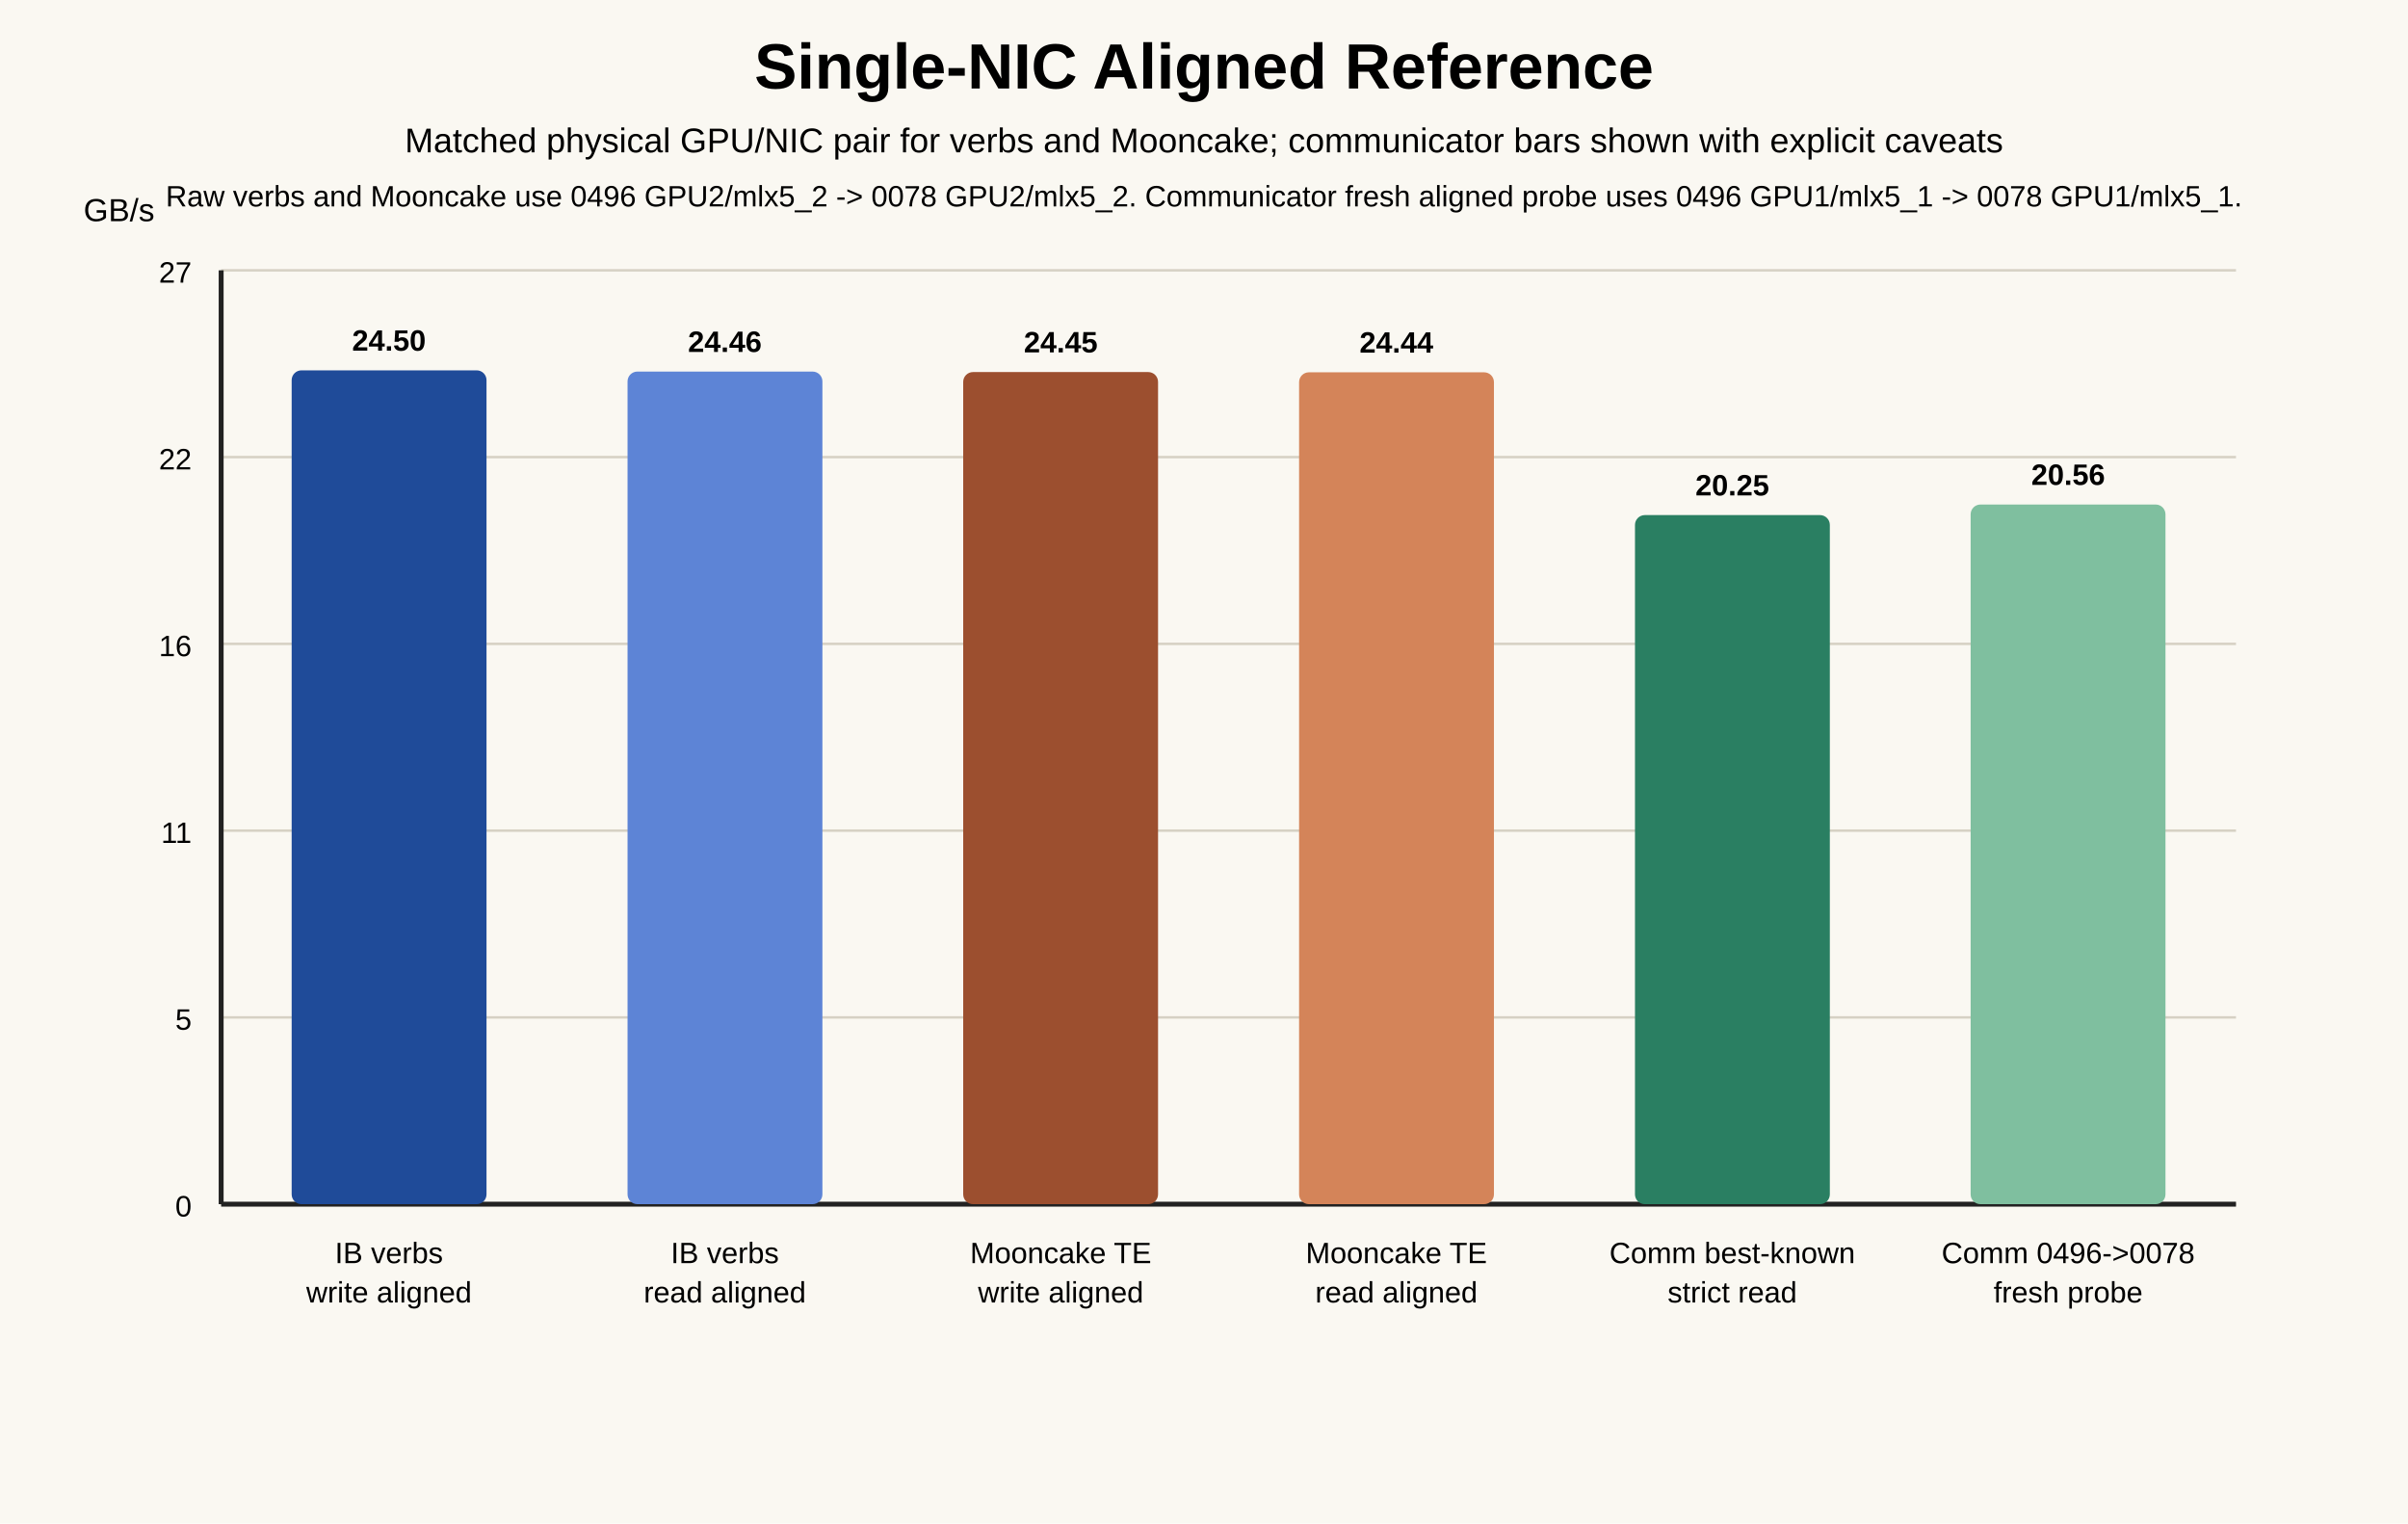
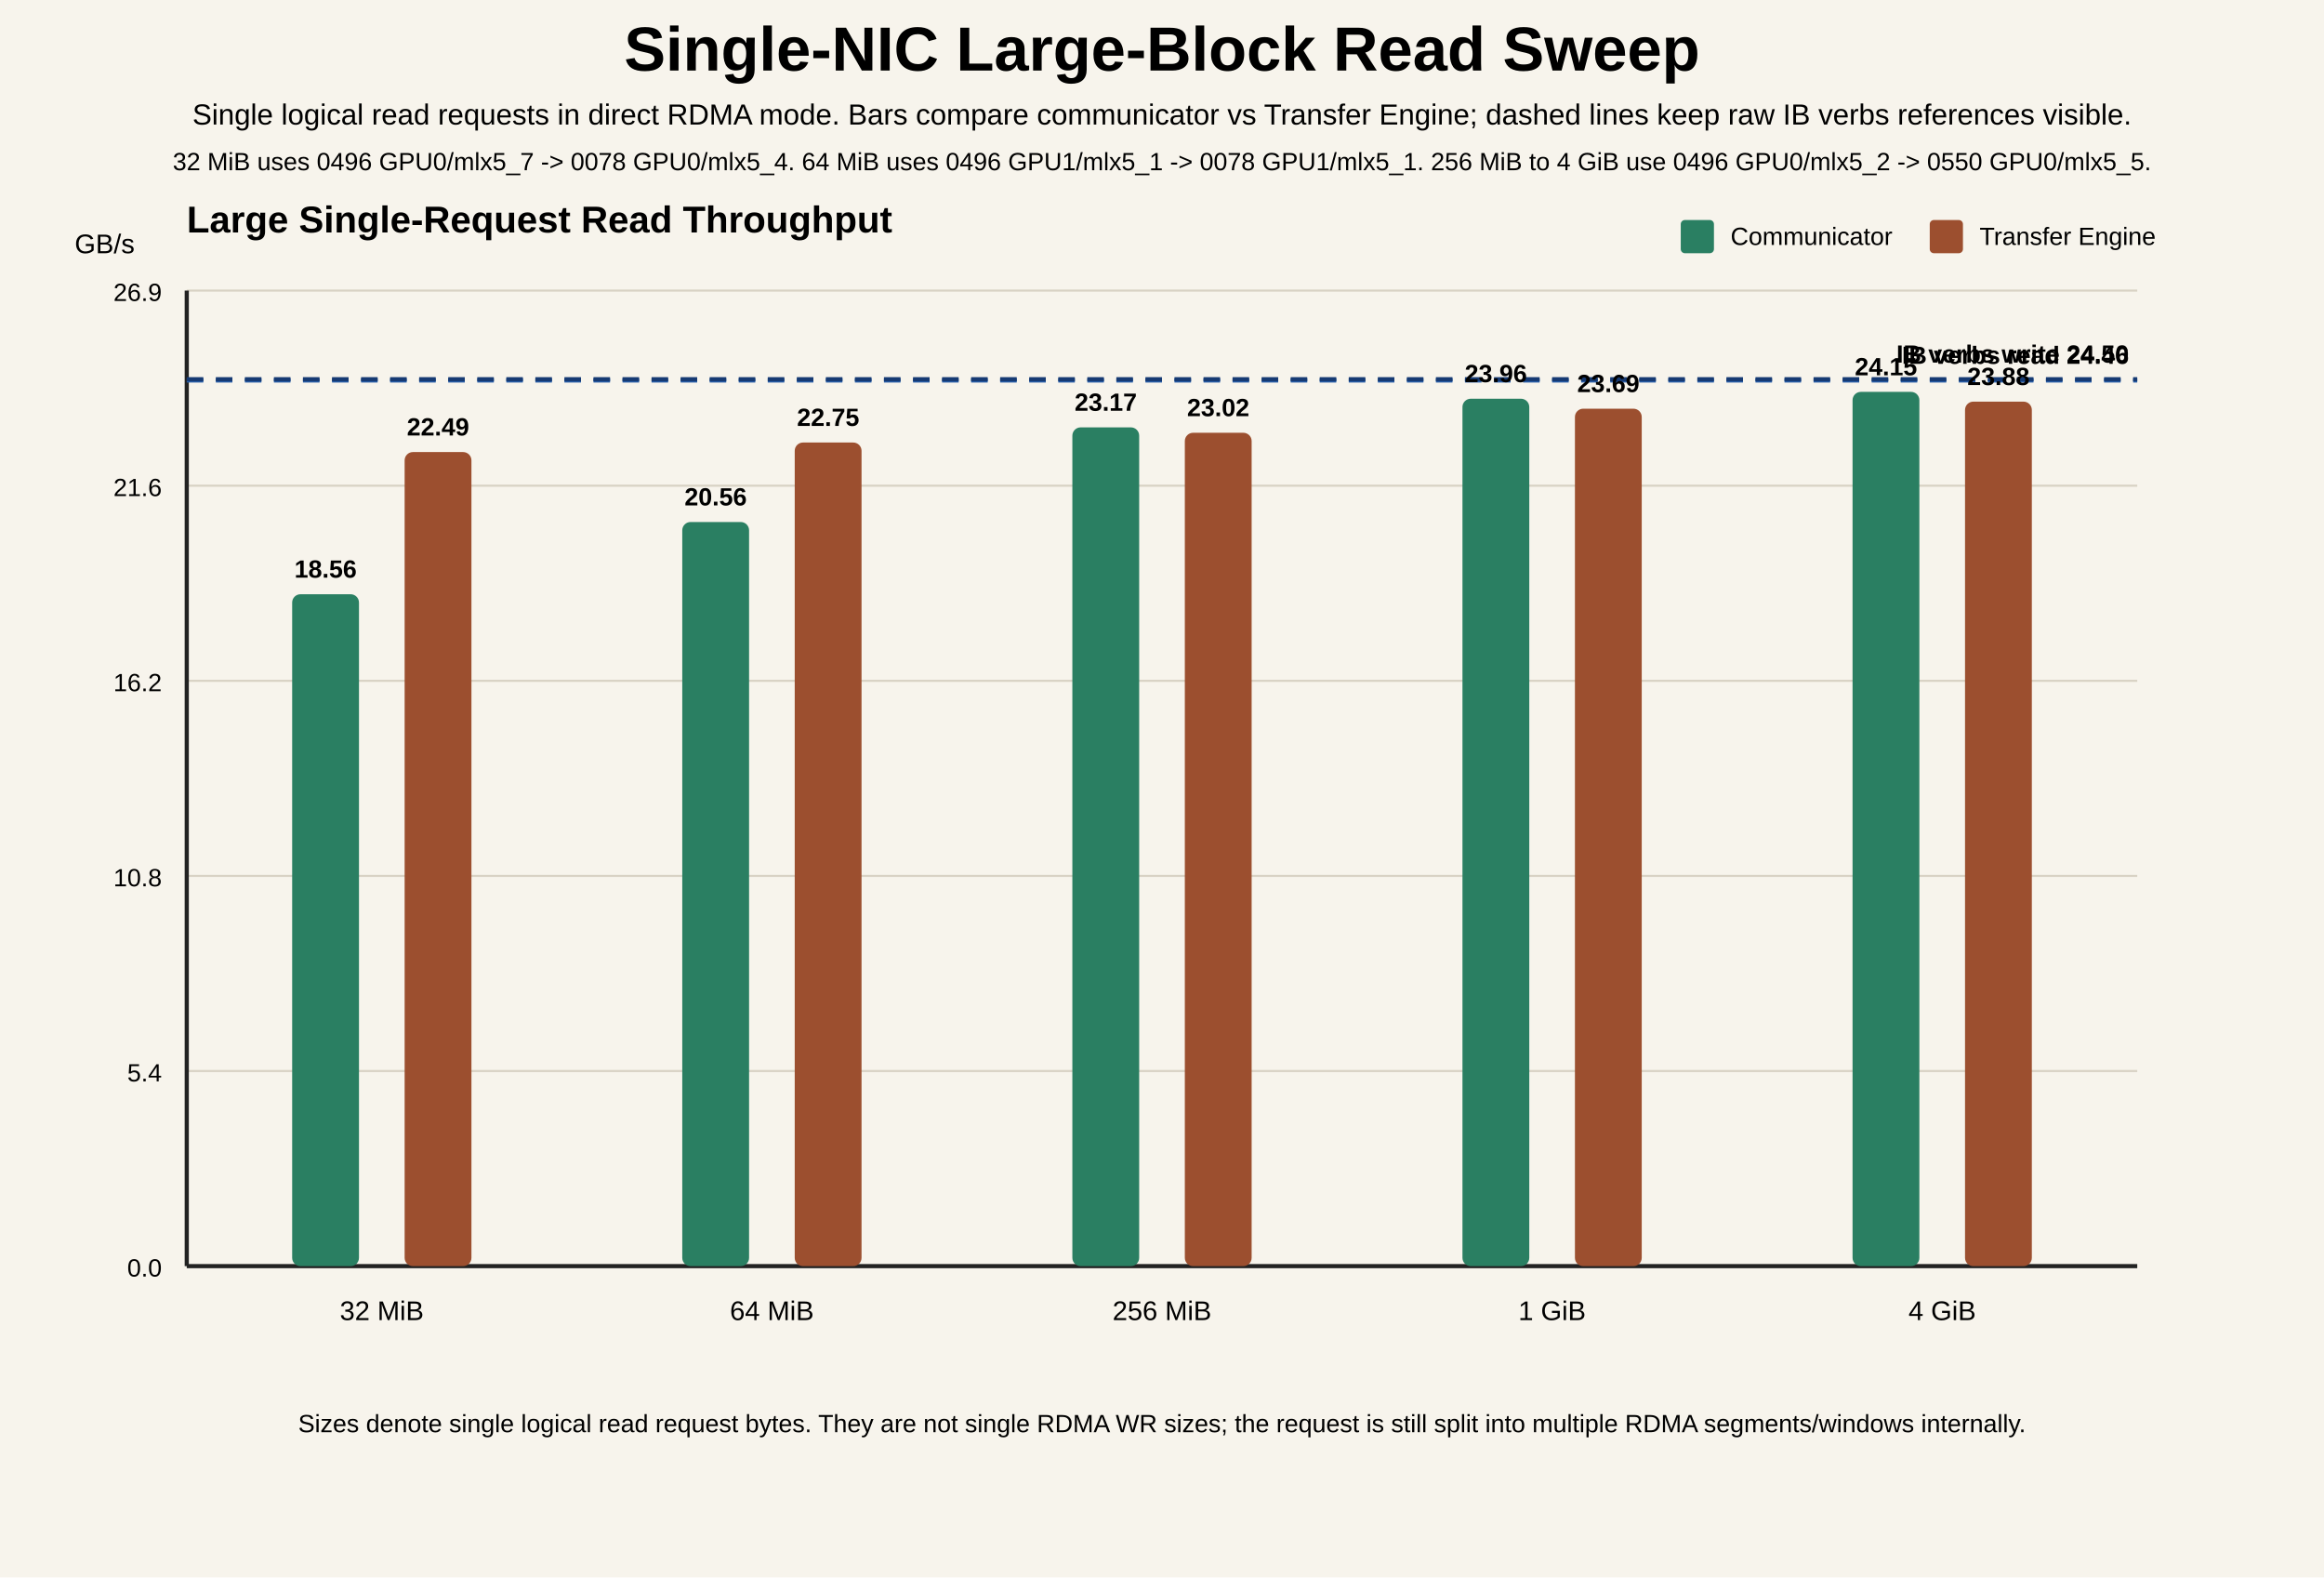
- <svg xmlns="http://www.w3.org/2000/svg" width="980" height="620" viewBox="0 0 980 620">
-   <rect width="100%" height="100%" fill="#faf8f2" />
-   <text x="490.0" y="36.0" font-family="Arial, sans-serif" font-size="26" font-weight="bold" text-anchor="middle">Single-NIC Aligned Reference</text>
-   <text x="490.0" y="62.0" font-family="Arial, sans-serif" font-size="14" font-weight="normal" text-anchor="middle">Matched physical GPU/NIC pair for verbs and Mooncake; communicator bars shown with explicit caveats</text>
-   <text x="490.0" y="84.0" font-family="Arial, sans-serif" font-size="12" font-weight="normal" text-anchor="middle">Raw verbs and Mooncake use 0496 GPU2/mlx5_2 -&gt; 0078 GPU2/mlx5_2. Communicator fresh aligned probe uses 0496 GPU1/mlx5_1 -&gt; 0078 GPU1/mlx5_1.</text>
-   <line x1="90" y1="490.0" x2="910" y2="490.0" stroke="#d6d1c4" stroke-width="1" />
-   <text x="78.0" y="495.0" font-family="Arial, sans-serif" font-size="12" font-weight="normal" text-anchor="end">0</text>
-   <line x1="90" y1="414.0" x2="910" y2="414.0" stroke="#d6d1c4" stroke-width="1" />
-   <text x="78.0" y="419.0" font-family="Arial, sans-serif" font-size="12" font-weight="normal" text-anchor="end">5</text>
-   <line x1="90" y1="338.0" x2="910" y2="338.0" stroke="#d6d1c4" stroke-width="1" />
-   <text x="78.0" y="343.0" font-family="Arial, sans-serif" font-size="12" font-weight="normal" text-anchor="end">11</text>
-   <line x1="90" y1="262.0" x2="910" y2="262.0" stroke="#d6d1c4" stroke-width="1" />
-   <text x="78.0" y="267.0" font-family="Arial, sans-serif" font-size="12" font-weight="normal" text-anchor="end">16</text>
-   <line x1="90" y1="186.0" x2="910" y2="186.0" stroke="#d6d1c4" stroke-width="1" />
-   <text x="78.0" y="191.0" font-family="Arial, sans-serif" font-size="12" font-weight="normal" text-anchor="end">22</text>
-   <line x1="90" y1="110.0" x2="910" y2="110.0" stroke="#d6d1c4" stroke-width="1" />
-   <text x="78.0" y="115.0" font-family="Arial, sans-serif" font-size="12" font-weight="normal" text-anchor="end">27</text>
-   <line x1="90" y1="110" x2="90" y2="490" stroke="#222" stroke-width="2" />
-   <line x1="90" y1="490" x2="910" y2="490" stroke="#222" stroke-width="2" />
-   <text x="34.0" y="90.0" font-family="Arial, sans-serif" font-size="13" font-weight="normal" text-anchor="start">GB/s</text>
-   <rect x="118.7" y="150.7" width="79.3" height="339.3" rx="4" fill="#1f4b99" />
-   <text x="158.3" y="142.7" font-family="Arial, sans-serif" font-size="12" font-weight="bold" text-anchor="middle">24.50</text>
-   <text x="158.3" y="514.0" font-family="Arial, sans-serif" font-size="12" font-weight="normal" text-anchor="middle">IB verbs</text>
-   <text x="158.3" y="530.0" font-family="Arial, sans-serif" font-size="12" font-weight="normal" text-anchor="middle">write aligned</text>
-   <rect x="255.4" y="151.2" width="79.3" height="338.8" rx="4" fill="#5d84d6" />
-   <text x="295.0" y="143.2" font-family="Arial, sans-serif" font-size="12" font-weight="bold" text-anchor="middle">24.46</text>
-   <text x="295.0" y="514.0" font-family="Arial, sans-serif" font-size="12" font-weight="normal" text-anchor="middle">IB verbs</text>
-   <text x="295.0" y="530.0" font-family="Arial, sans-serif" font-size="12" font-weight="normal" text-anchor="middle">read aligned</text>
-   <rect x="392.0" y="151.4" width="79.3" height="338.6" rx="4" fill="#9c4f2f" />
-   <text x="431.7" y="143.4" font-family="Arial, sans-serif" font-size="12" font-weight="bold" text-anchor="middle">24.45</text>
-   <text x="431.7" y="514.0" font-family="Arial, sans-serif" font-size="12" font-weight="normal" text-anchor="middle">Mooncake TE</text>
-   <text x="431.7" y="530.0" font-family="Arial, sans-serif" font-size="12" font-weight="normal" text-anchor="middle">write aligned</text>
-   <rect x="528.7" y="151.5" width="79.3" height="338.5" rx="4" fill="#d48459" />
-   <text x="568.3" y="143.5" font-family="Arial, sans-serif" font-size="12" font-weight="bold" text-anchor="middle">24.44</text>
-   <text x="568.3" y="514.0" font-family="Arial, sans-serif" font-size="12" font-weight="normal" text-anchor="middle">Mooncake TE</text>
-   <text x="568.3" y="530.0" font-family="Arial, sans-serif" font-size="12" font-weight="normal" text-anchor="middle">read aligned</text>
-   <rect x="665.4" y="209.6" width="79.3" height="280.4" rx="4" fill="#2a7f62" />
-   <text x="705.0" y="201.6" font-family="Arial, sans-serif" font-size="12" font-weight="bold" text-anchor="middle">20.25</text>
-   <text x="705.0" y="514.0" font-family="Arial, sans-serif" font-size="12" font-weight="normal" text-anchor="middle">Comm best-known</text>
-   <text x="705.0" y="530.0" font-family="Arial, sans-serif" font-size="12" font-weight="normal" text-anchor="middle">strict read</text>
-   <rect x="802.0" y="205.3" width="79.3" height="284.7" rx="4" fill="#7fbf9f" />
-   <text x="841.7" y="197.3" font-family="Arial, sans-serif" font-size="12" font-weight="bold" text-anchor="middle">20.56</text>
-   <text x="841.7" y="514.0" font-family="Arial, sans-serif" font-size="12" font-weight="normal" text-anchor="middle">Comm 0496-&gt;0078</text>
-   <text x="841.7" y="530.0" font-family="Arial, sans-serif" font-size="12" font-weight="normal" text-anchor="middle">fresh probe</text>
+ <svg xmlns="http://www.w3.org/2000/svg" width="1120" height="760" viewBox="0 0 1120 760">
+   <rect width="100%" height="100%" fill="#f7f4ec" />
+   <text x="560.0" y="34.0" font-family="Arial, sans-serif" font-size="30" font-weight="bold" text-anchor="middle">Single-NIC Large-Block Read Sweep</text>
+   <text x="560.0" y="60.0" font-family="Arial, sans-serif" font-size="14" font-weight="normal" text-anchor="middle">Single logical read requests in direct RDMA mode. Bars compare communicator vs Transfer Engine; dashed lines keep raw IB verbs references visible.</text>
+   <text x="560.0" y="82.0" font-family="Arial, sans-serif" font-size="12" font-weight="normal" text-anchor="middle">32 MiB uses 0496 GPU0/mlx5_7 -&gt; 0078 GPU0/mlx5_4. 64 MiB uses 0496 GPU1/mlx5_1 -&gt; 0078 GPU1/mlx5_1. 256 MiB to 4 GiB use 0496 GPU0/mlx5_2 -&gt; 0550 GPU0/mlx5_5.</text>
+   <text x="90.0" y="112.0" font-family="Arial, sans-serif" font-size="18" font-weight="bold" text-anchor="start">Large Single-Request Read Throughput</text>
+   <line x1="90" y1="610.0" x2="1030" y2="610.0" stroke="#d8d2c4" stroke-width="1" />
+   <text x="78.0" y="615.0" font-family="Arial, sans-serif" font-size="12" font-weight="normal" text-anchor="end">0.0</text>
+   <line x1="90" y1="516.0" x2="1030" y2="516.0" stroke="#d8d2c4" stroke-width="1" />
+   <text x="78.0" y="521.0" font-family="Arial, sans-serif" font-size="12" font-weight="normal" text-anchor="end">5.4</text>
+   <line x1="90" y1="422.0" x2="1030" y2="422.0" stroke="#d8d2c4" stroke-width="1" />
+   <text x="78.0" y="427.0" font-family="Arial, sans-serif" font-size="12" font-weight="normal" text-anchor="end">10.8</text>
+   <line x1="90" y1="328.0" x2="1030" y2="328.0" stroke="#d8d2c4" stroke-width="1" />
+   <text x="78.0" y="333.0" font-family="Arial, sans-serif" font-size="12" font-weight="normal" text-anchor="end">16.2</text>
+   <line x1="90" y1="234.0" x2="1030" y2="234.0" stroke="#d8d2c4" stroke-width="1" />
+   <text x="78.0" y="239.0" font-family="Arial, sans-serif" font-size="12" font-weight="normal" text-anchor="end">21.6</text>
+   <line x1="90" y1="140.0" x2="1030" y2="140.0" stroke="#d8d2c4" stroke-width="1" />
+   <text x="78.0" y="145.0" font-family="Arial, sans-serif" font-size="12" font-weight="normal" text-anchor="end">26.9</text>
+   <line x1="90" y1="140" x2="90" y2="610" stroke="#222" stroke-width="2" />
+   <line x1="90" y1="610" x2="1030" y2="610" stroke="#222" stroke-width="2" />
+   <text x="36.0" y="122.0" font-family="Arial, sans-serif" font-size="13" font-weight="normal" text-anchor="start">GB/s</text>
+   <line x1="90" y1="183.3" x2="1030" y2="183.3" stroke="#285ea8" stroke-width="2" stroke-dasharray="8 6" />
+   <text x="1026.0" y="175.3" font-family="Arial, sans-serif" font-size="12" font-weight="bold" text-anchor="end">IB verbs read 24.46</text>
+   <line x1="90" y1="182.7" x2="1030" y2="182.7" stroke="#163a73" stroke-width="2" stroke-dasharray="8 6" />
+   <text x="1026.0" y="174.7" font-family="Arial, sans-serif" font-size="12" font-weight="bold" text-anchor="end">IB verbs write 24.50</text>
+   <rect x="810" y="106" width="16" height="16" rx="2" fill="#2a7f62" />
+   <text x="834.0" y="118.0" font-family="Arial, sans-serif" font-size="12" font-weight="normal" text-anchor="start">Communicator</text>
+   <rect x="930" y="106" width="16" height="16" rx="2" fill="#9c4f2f" />
+   <text x="954.0" y="118.0" font-family="Arial, sans-serif" font-size="12" font-weight="normal" text-anchor="start">Transfer Engine</text>
+   <rect x="140.8" y="286.3" width="32.2" height="323.7" rx="4" fill="#2a7f62" />
+   <text x="156.9" y="278.3" font-family="Arial, sans-serif" font-size="12" font-weight="bold" text-anchor="middle">18.56</text>
+   <rect x="195.0" y="217.8" width="32.2" height="392.2" rx="4" fill="#9c4f2f" />
+   <text x="211.1" y="209.8" font-family="Arial, sans-serif" font-size="12" font-weight="bold" text-anchor="middle">22.49</text>
+   <text x="184.0" y="636.0" font-family="Arial, sans-serif" font-size="13" font-weight="normal" text-anchor="middle">32 MiB</text>
+   <rect x="328.8" y="251.5" width="32.2" height="358.5" rx="4" fill="#2a7f62" />
+   <text x="344.9" y="243.5" font-family="Arial, sans-serif" font-size="12" font-weight="bold" text-anchor="middle">20.56</text>
+   <rect x="383.0" y="213.2" width="32.2" height="396.8" rx="4" fill="#9c4f2f" />
+   <text x="399.1" y="205.2" font-family="Arial, sans-serif" font-size="12" font-weight="bold" text-anchor="middle">22.75</text>
+   <text x="372.0" y="636.0" font-family="Arial, sans-serif" font-size="13" font-weight="normal" text-anchor="middle">64 MiB</text>
+   <rect x="516.8" y="205.9" width="32.2" height="404.1" rx="4" fill="#2a7f62" />
+   <text x="532.9" y="197.9" font-family="Arial, sans-serif" font-size="12" font-weight="bold" text-anchor="middle">23.17</text>
+   <rect x="571.0" y="208.5" width="32.2" height="401.5" rx="4" fill="#9c4f2f" />
+   <text x="587.1" y="200.5" font-family="Arial, sans-serif" font-size="12" font-weight="bold" text-anchor="middle">23.02</text>
+   <text x="560.0" y="636.0" font-family="Arial, sans-serif" font-size="13" font-weight="normal" text-anchor="middle">256 MiB</text>
+   <rect x="704.8" y="192.1" width="32.2" height="417.9" rx="4" fill="#2a7f62" />
+   <text x="720.9" y="184.1" font-family="Arial, sans-serif" font-size="12" font-weight="bold" text-anchor="middle">23.96</text>
+   <rect x="759.0" y="196.9" width="32.2" height="413.1" rx="4" fill="#9c4f2f" />
+   <text x="775.1" y="188.9" font-family="Arial, sans-serif" font-size="12" font-weight="bold" text-anchor="middle">23.69</text>
+   <text x="748.0" y="636.0" font-family="Arial, sans-serif" font-size="13" font-weight="normal" text-anchor="middle">1 GiB</text>
+   <rect x="892.8" y="188.8" width="32.2" height="421.2" rx="4" fill="#2a7f62" />
+   <text x="908.9" y="180.8" font-family="Arial, sans-serif" font-size="12" font-weight="bold" text-anchor="middle">24.15</text>
+   <rect x="947.0" y="193.5" width="32.2" height="416.5" rx="4" fill="#9c4f2f" />
+   <text x="963.1" y="185.5" font-family="Arial, sans-serif" font-size="12" font-weight="bold" text-anchor="middle">23.88</text>
+   <text x="936.0" y="636.0" font-family="Arial, sans-serif" font-size="13" font-weight="normal" text-anchor="middle">4 GiB</text>
+   <text x="560.0" y="690.0" font-family="Arial, sans-serif" font-size="12" font-weight="normal" text-anchor="middle">Sizes denote single logical read request bytes. They are not single RDMA WR sizes; the request is still split into multiple RDMA segments/windows internally.</text>
</svg>
